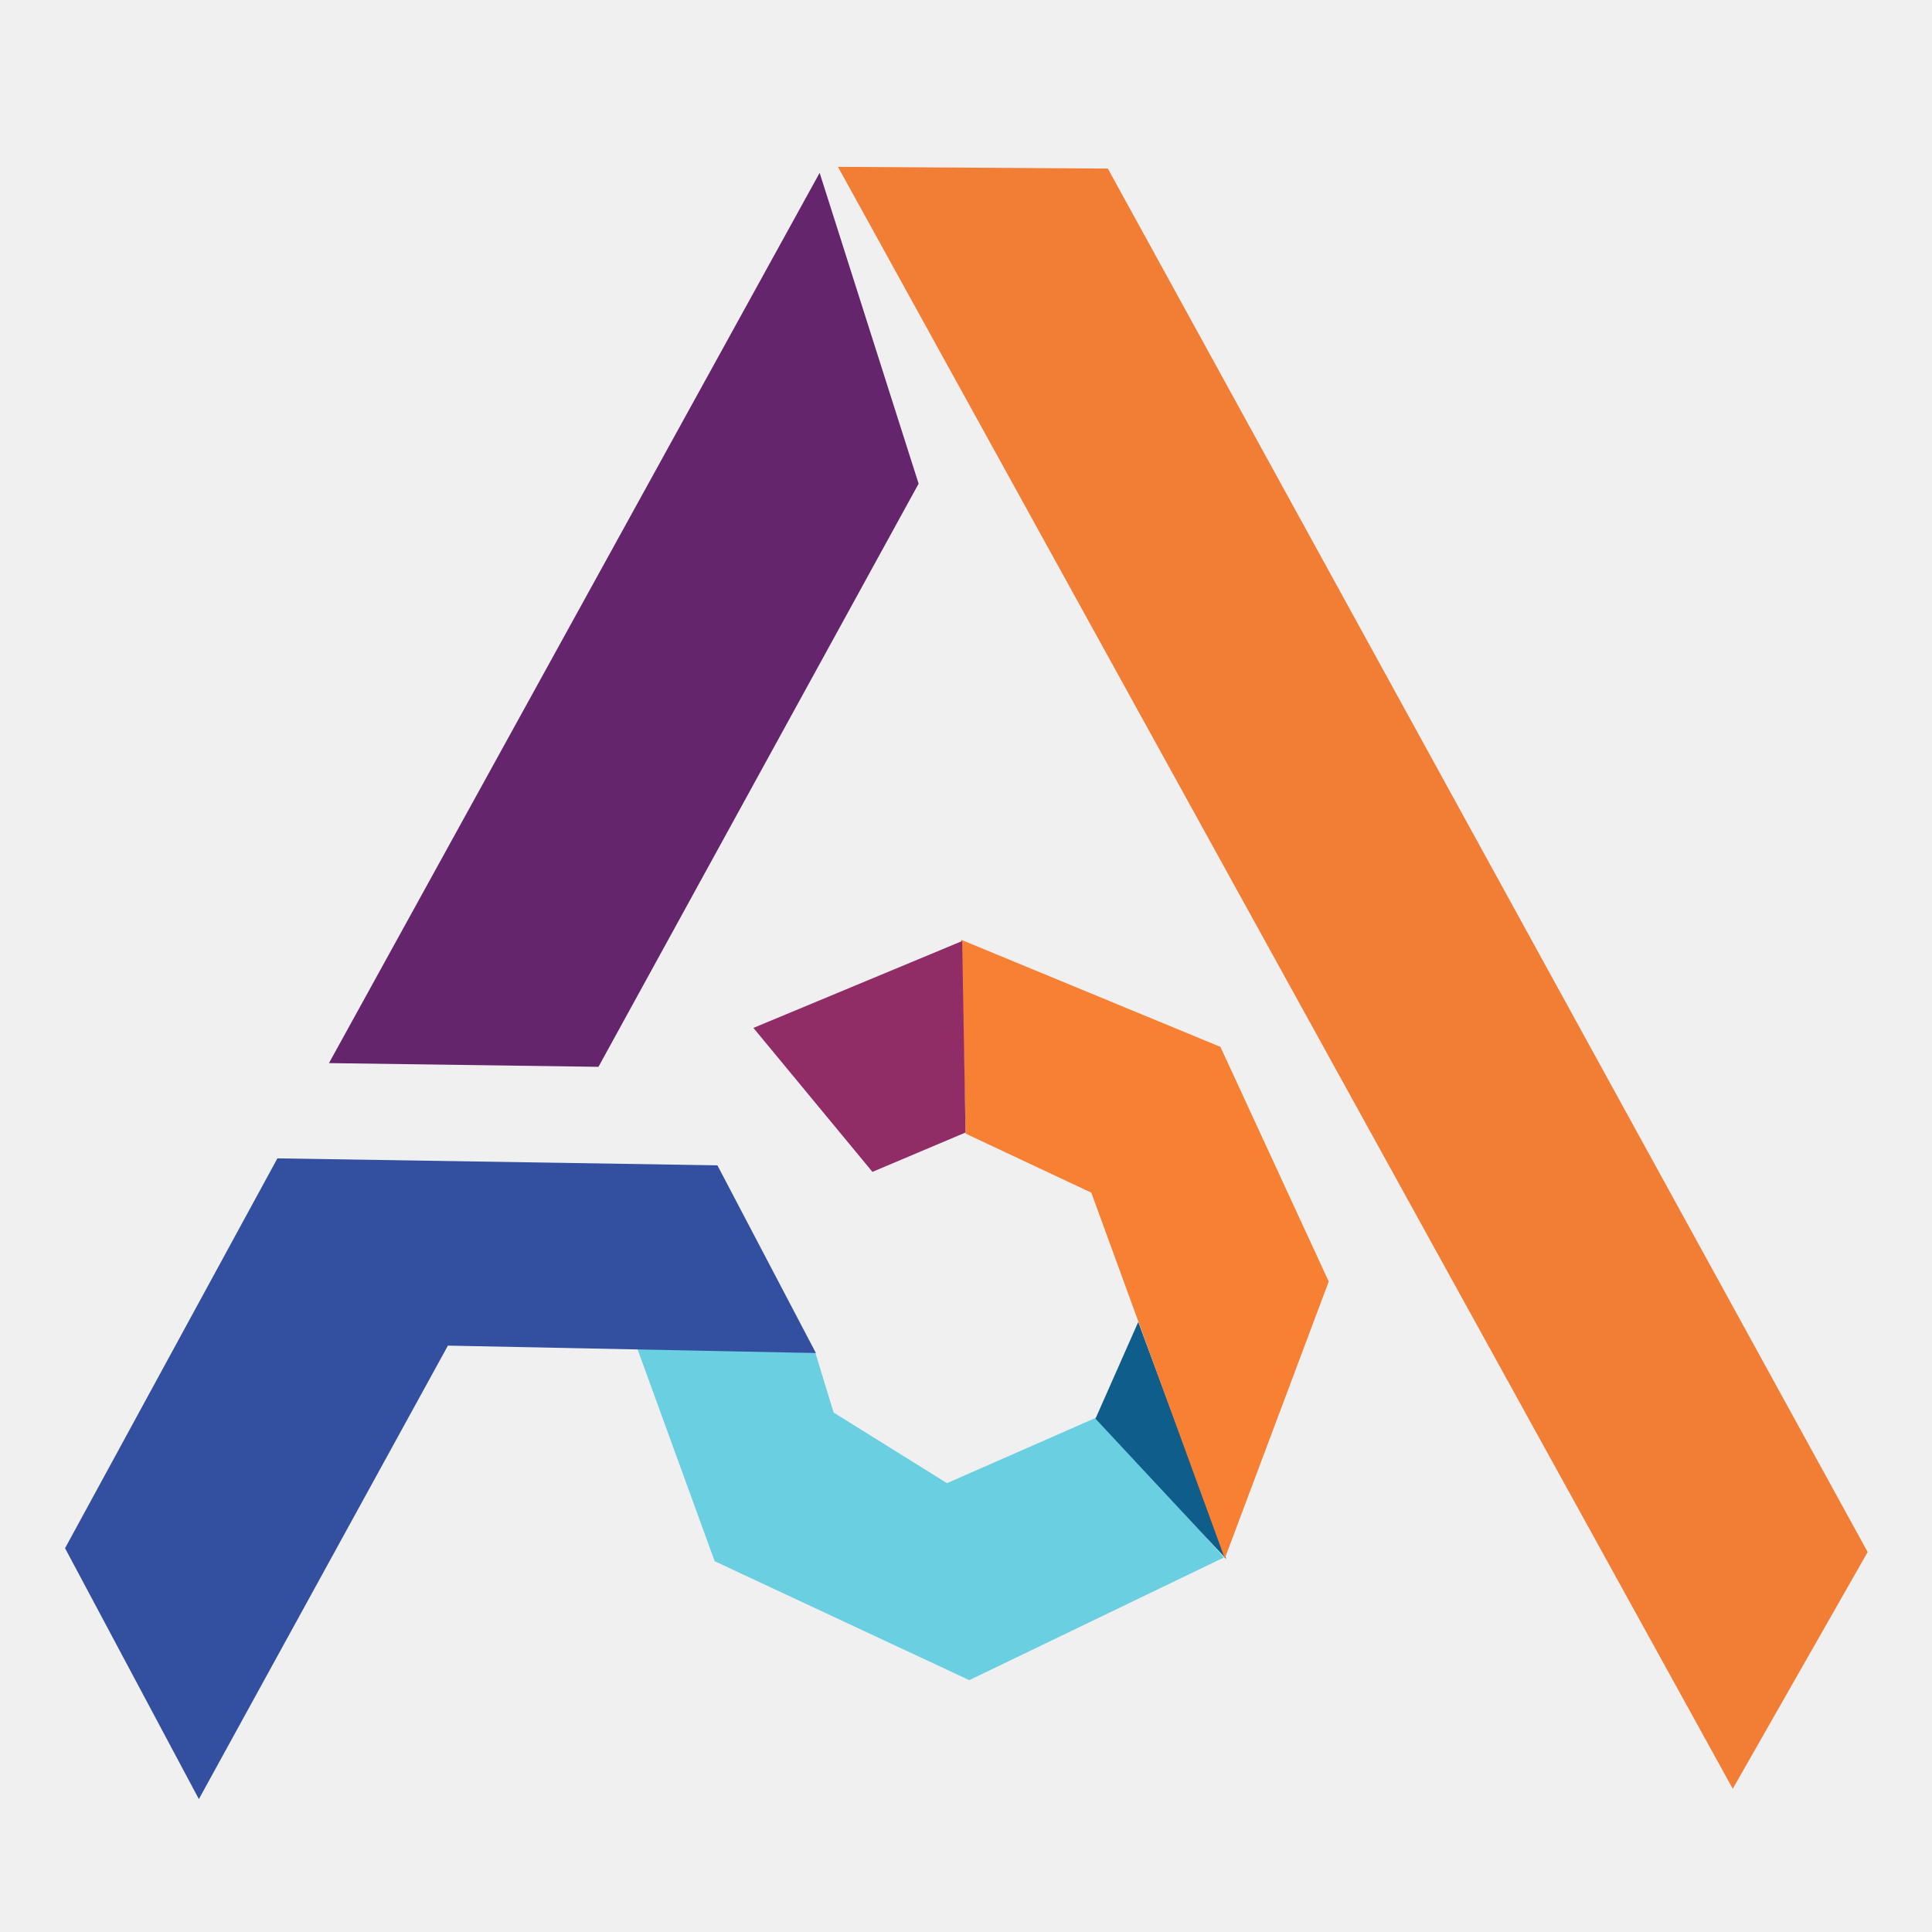
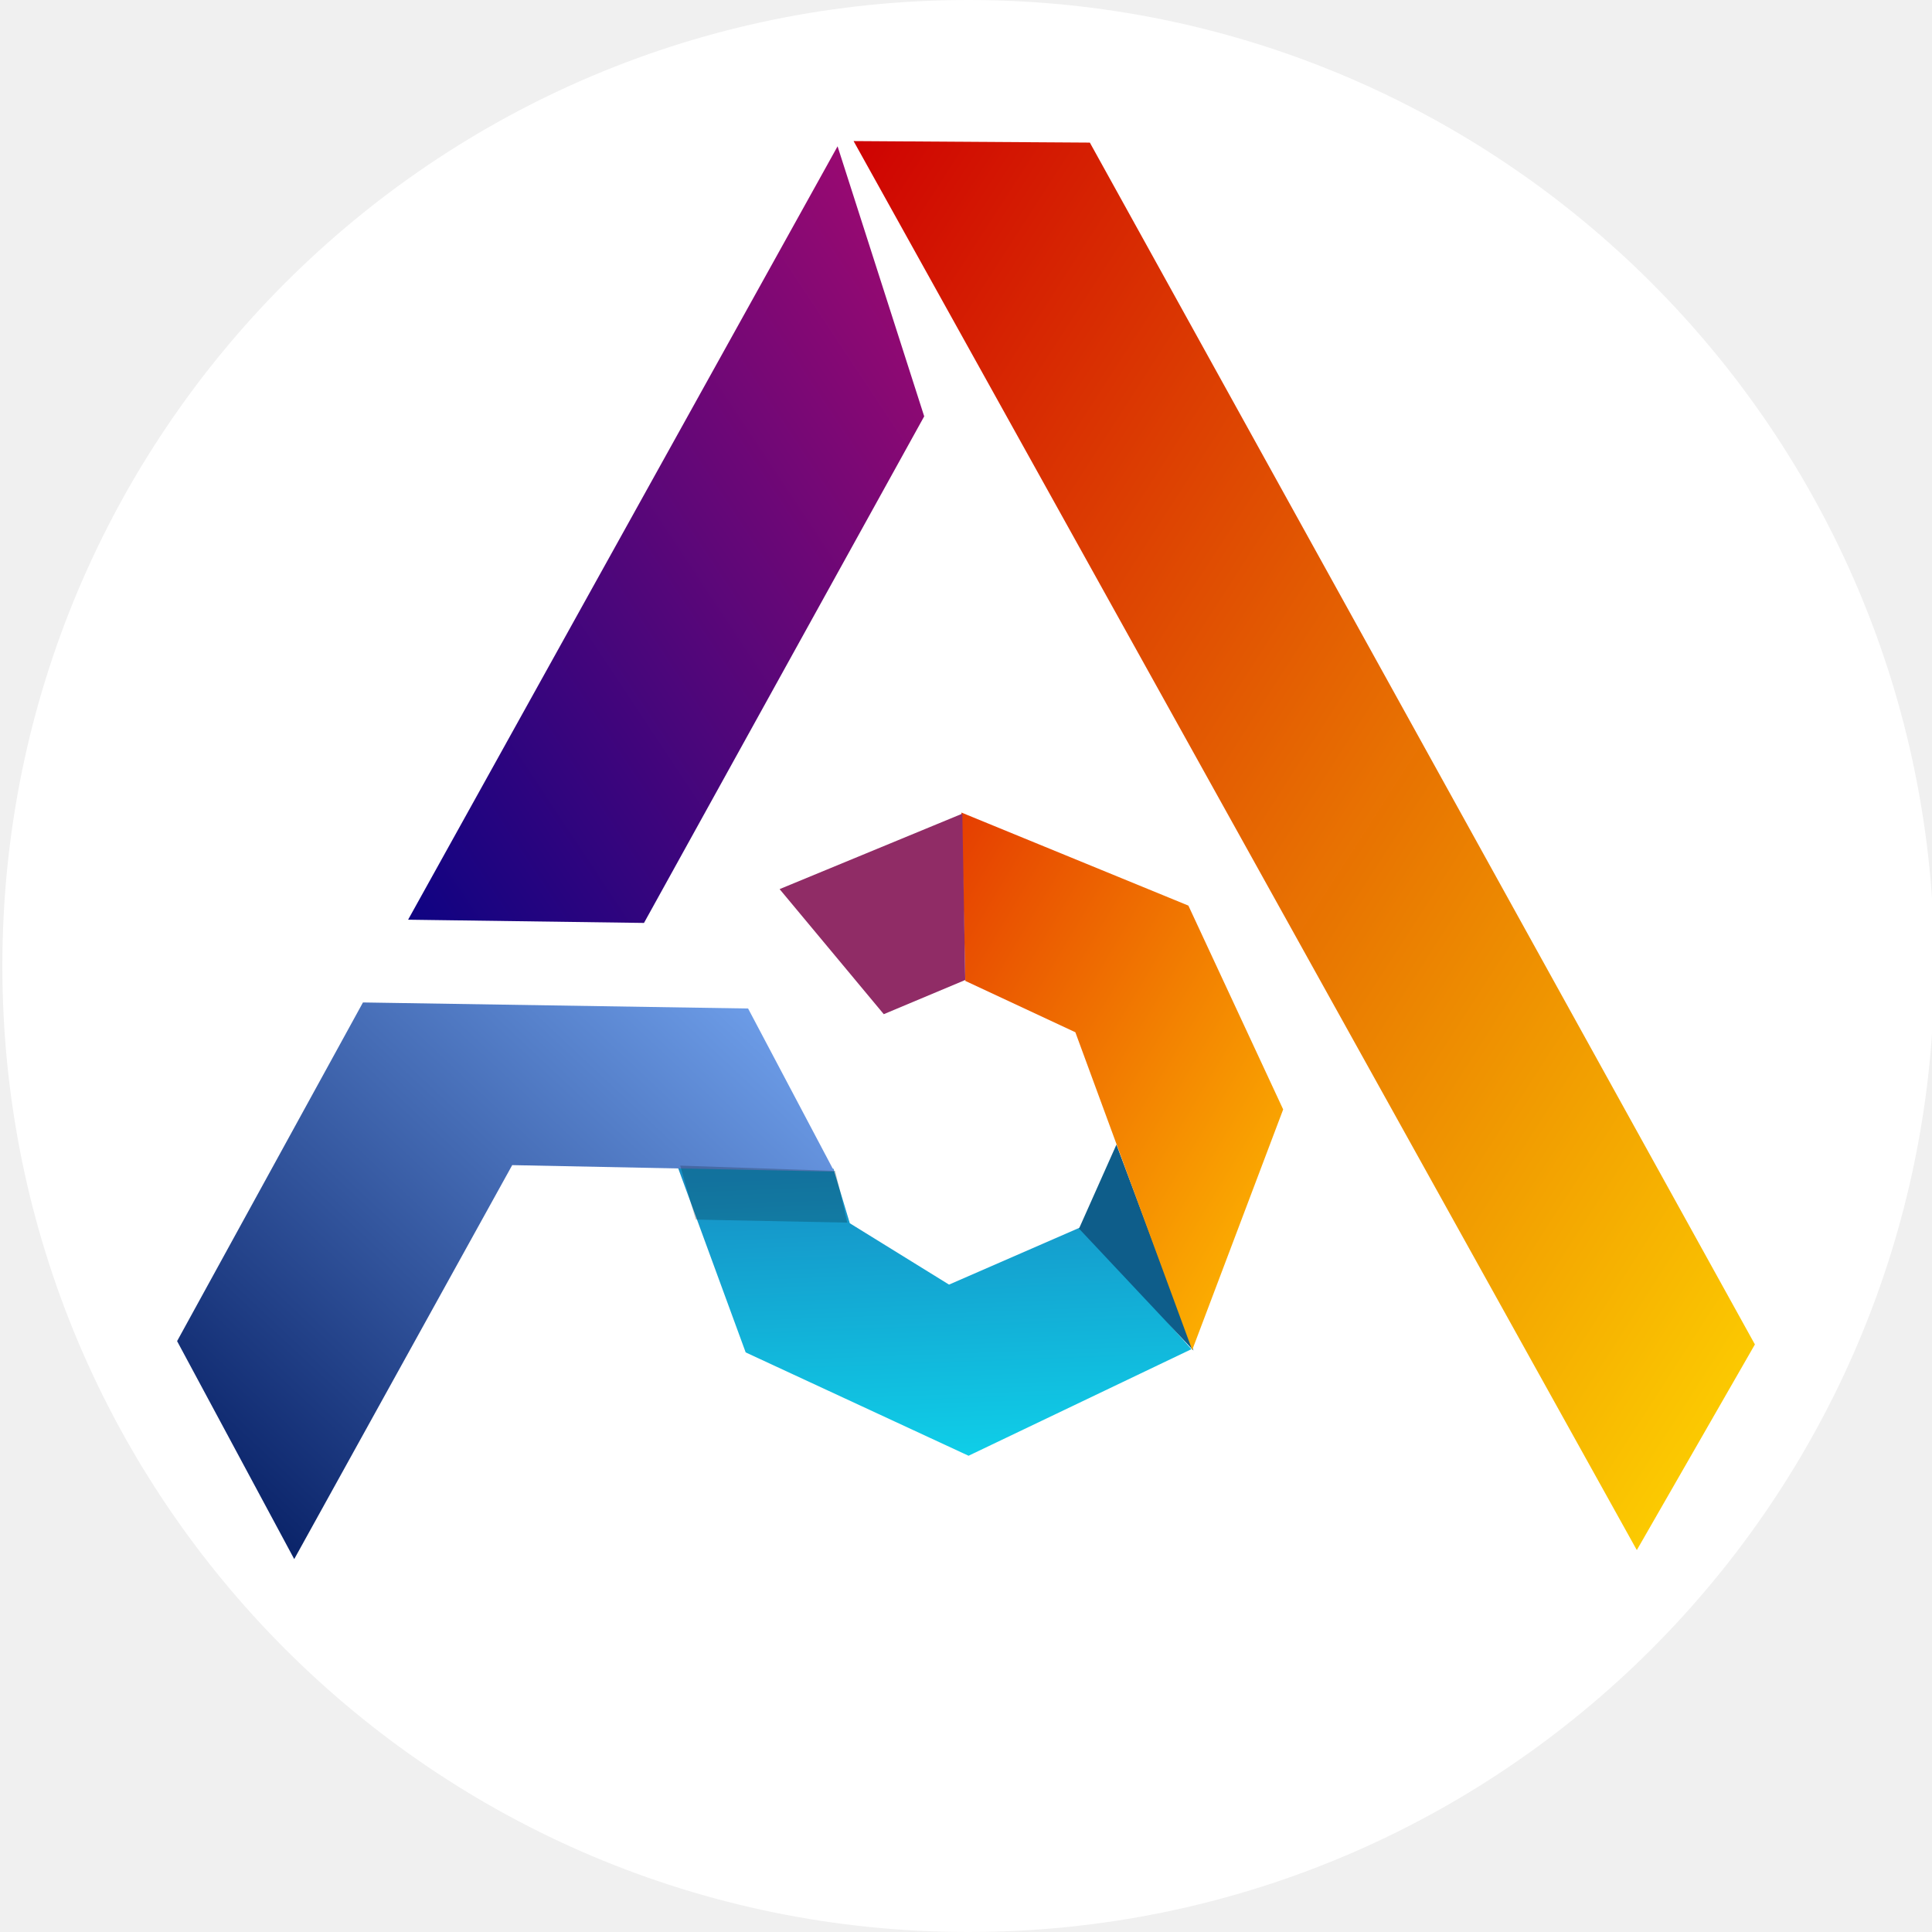
<svg xmlns="http://www.w3.org/2000/svg" viewBox="0 0 550 550">
-   <path d="m315.384,47.993l216.304,393.84l-38.406,67.391l-254.739,-461.732l76.841,0.5z" fill="#F27D35" />
-   <path d="m261.508,137.698l-91.137,166.005l-76.72,-1.058l139.683,-253.439l28.175,88.492z" fill="#65256C" />
-   <path d="m181.358,383.73l50.774,1.4l5.178,16.987l32.275,20.106l43.386,-19.048l35.45,40.212l-72.487,34.921l-72.487,-33.862l-22.09,-60.714z" fill="#6BCFE2" />
-   <path d="m324.032,376.343l-12.174,27.528l37.251,39.962l-25.077,-67.49z" fill="#0E5D8A" />
-   <path d="m348.675,443.658l-38.003,-104.132l-35.785,-16.813l-1.271,-55.181l73.815,30.492l30.83,66.798l-29.586,78.836z" fill="#F78032" />
-   <path d="m273.907,267.896l-59.426,24.727l33.88,40.984l26.503,-11.202l-0.956,-54.508z" fill="#902C66" />
-   <path d="m78.968,329.762l125.265,1.984l28.042,53.439l-104.762,-2.116l-70.899,129.1l-38.095,-71.428l60.45,-110.979z" fill="#334FA0" />
+   <g>
+     <path d="m275.673,550c-151.934,0 -275,-123.066 -275,-275c0,-151.934 123.066,-275 275,-275c151.934,0 275,123.066 275,275c0,151.934 -123.066,275 -275,275z" fill="#ffffff" />
+     <path d="m310.257,40.596l189.328,342.139l-33.616,58.544l-222.969,-401.118l67.258,0.435l0,-0z" fill="url(#svg_14)" />
+     <path d="m263.1,118.526l-79.771,144.213l-67.151,-0.919l122.262,-220.169l24.661,76.875l0,0l0,0z" fill="url(#svg_15)" />
+     <path d="m192.946,332.26l44.321,0.461l4.653,15.512l28.25,17.466l37.976,-16.547l31.028,34.933l-63.446,30.336l-63.447,-29.417l-19.335,-52.744z" fill="url(#svg_21)" />
+     <path d="m317.826,325.843l-10.656,23.915l32.605,34.716l-21.949,-58.63z" fill="#0E5D8A" />
+     <path d="m339.396,384.321l-33.263,-90.462l-31.322,-14.606l-1.113,-47.937l64.609,26.489l26.985,58.03l-25.896,68.487z" fill="url(#svg_16)" />
+     <path d="m273.953,231.632l-52.015,21.481l29.654,35.603l23.197,-9.732l-0.837,-47.353z" fill="#902C66" />
+     <path d="m103.326,285.377l109.642,1.724l24.545,46.424l-91.697,-1.838l-62.057,112.153l-33.344,-62.051l52.911,-96.41z" fill="url(#svg_19)" />
+     <path opacity="0.2" d="m193.645,331.826l44.151,1.51l3.396,14.717l-43.16,-0.862l-4.387,-15.364z" fill="#000000" />
+   </g>
+   <defs>
+     <linearGradient y2="1" x2="1" y1="0" x1="0" id="svg_14">
+       <stop offset="0" stop-opacity="0.992" stop-color="#ce0000" />
+       <stop offset="1" stop-opacity="0.996" stop-color="#ffd800" />
+     </linearGradient>
+     <linearGradient y2="1" x2="0" y1="0" x1="1" id="svg_15">
+       <stop offset="0" stop-opacity="0.996" stop-color="#a5096f" />
+       <stop offset="1" stop-opacity="0.996" stop-color="#0d0282" />
+     </linearGradient>
+     <linearGradient y2="1" x2="1" y1="0" x1="0" id="svg_16">
+       <stop offset="0" stop-opacity="0.996" stop-color="#e53d00" />
+       <stop offset="1" stop-opacity="0.996" stop-color="#ffbf00" />
+     </linearGradient>
+     <linearGradient y2="0" x2="1" y1="0.863" x1="0.043" id="svg_19">
+       <stop offset="0" stop-opacity="0.996" stop-color="#092268" />
+       <stop offset="1" stop-opacity="0.996" stop-color="#74a6f2" />
+     </linearGradient>
+     <linearGradient y2="1" x2="0.566" y1="0" x1="0.5" id="svg_21">
+       <stop offset="0" stop-opacity="0.992" stop-color="#158dc4" />
+       <stop offset="1" stop-opacity="0.992" stop-color="#0dcee8" />
+     </linearGradient>
+   </defs>
</svg>
